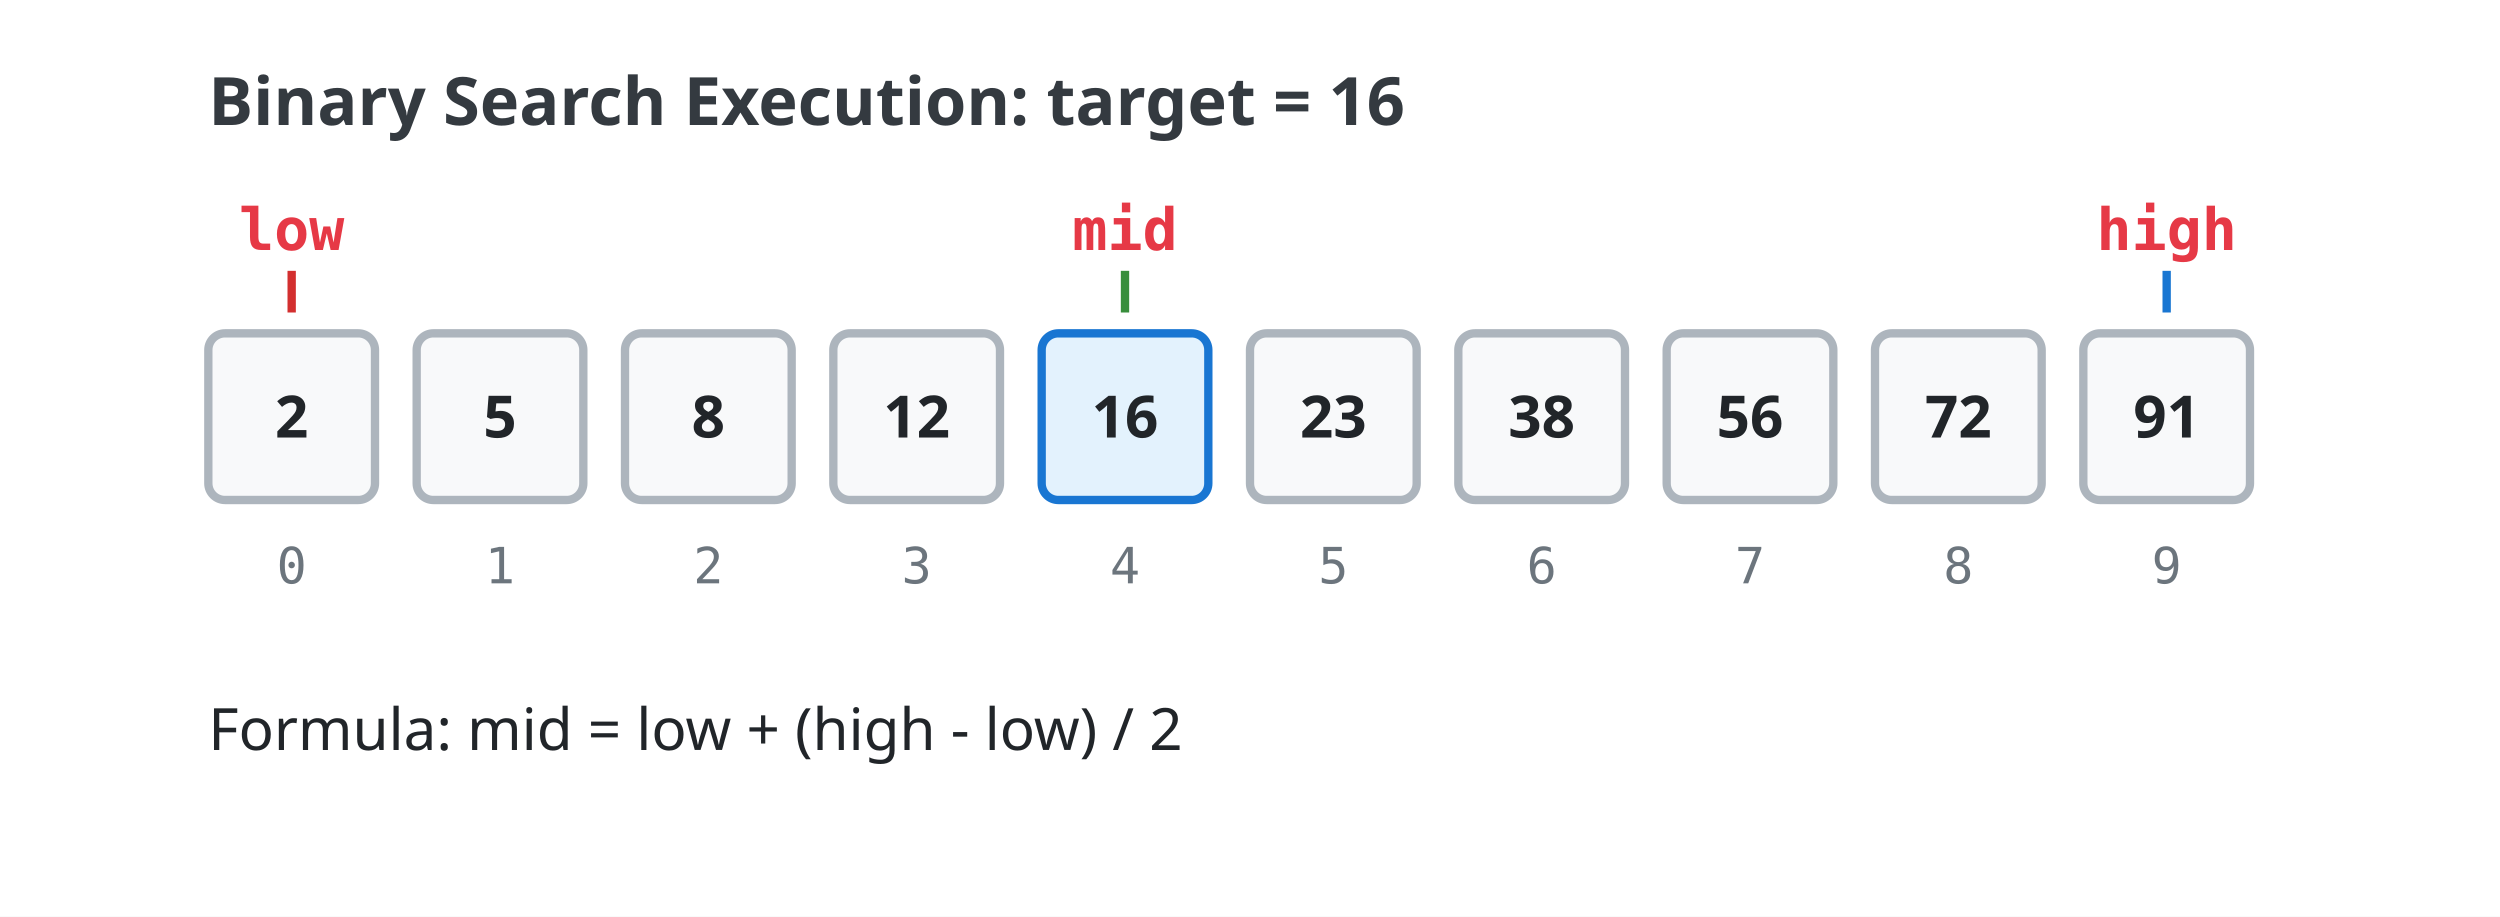
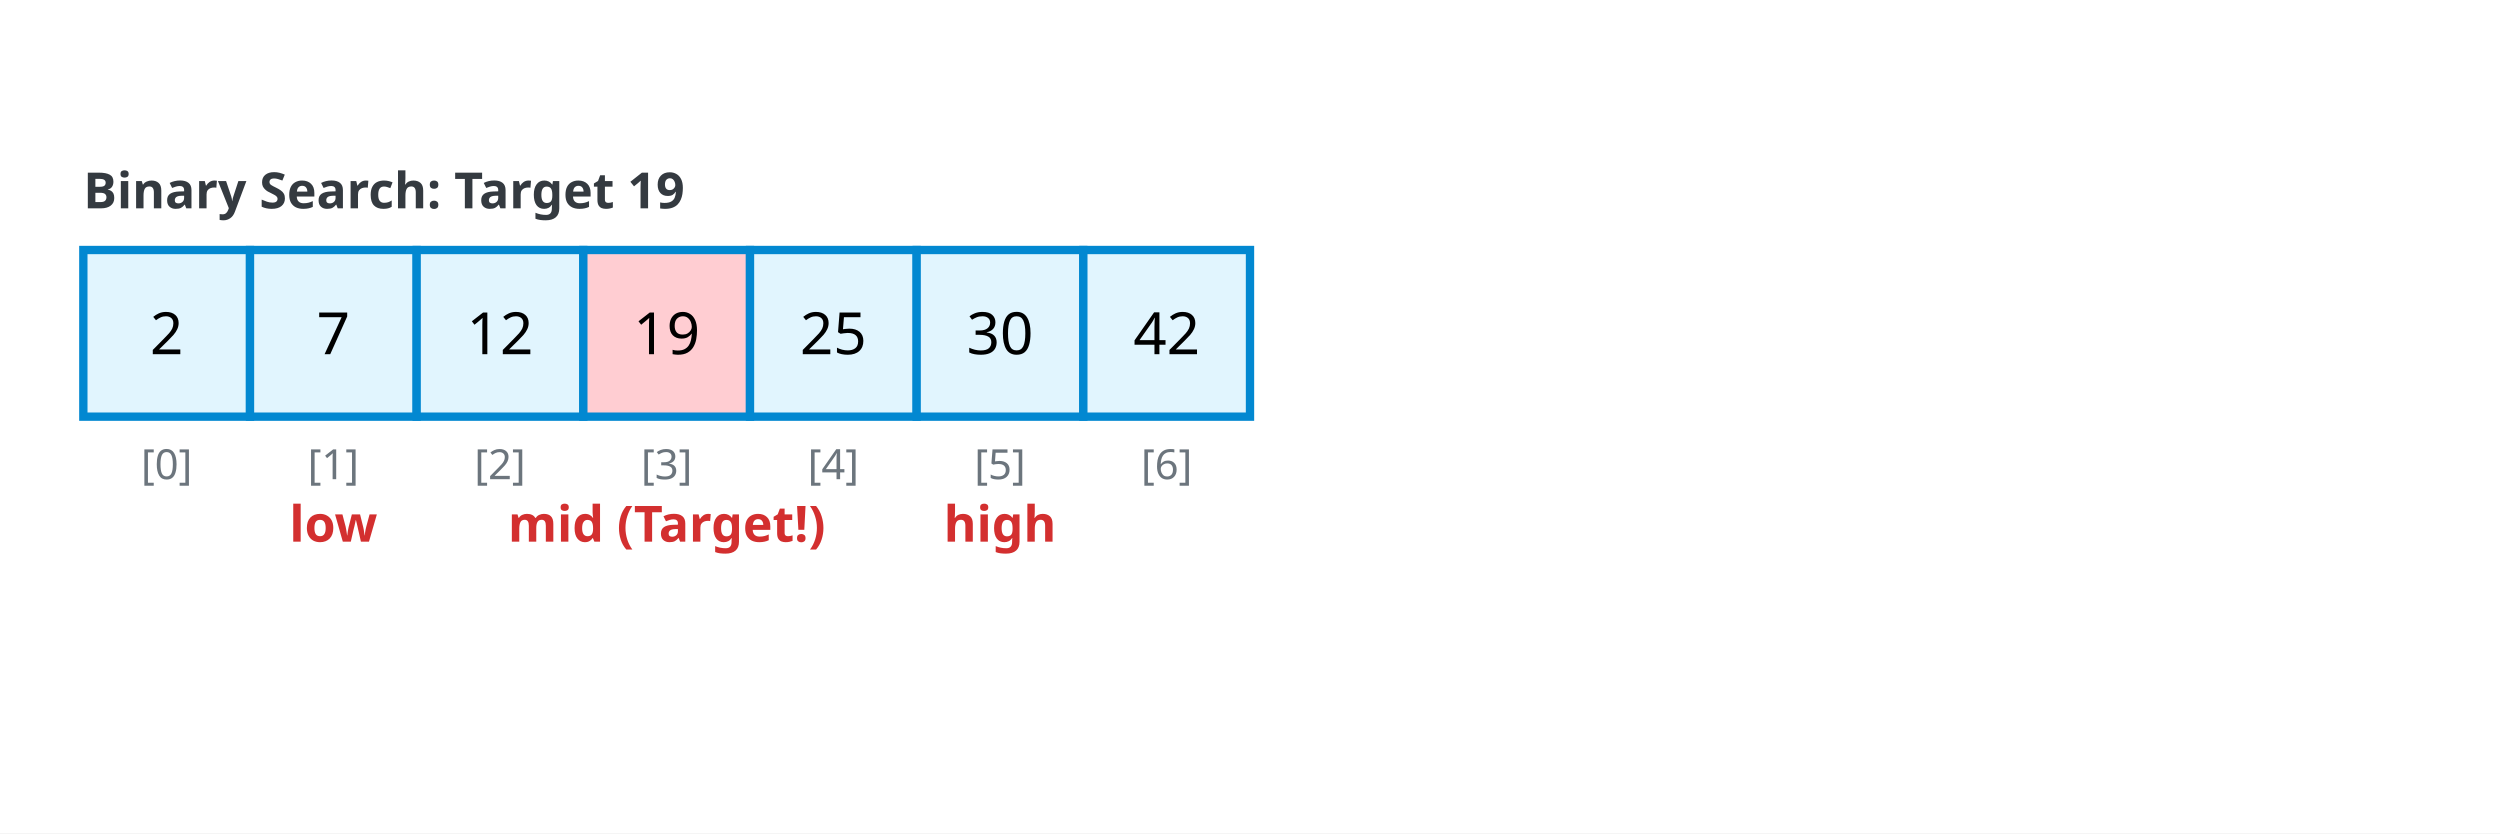
- <svg xmlns="http://www.w3.org/2000/svg" width="600" height="220">
-   <rect width="100%" height="100%" fill="#ffffff" />
-   <style>
-   .title { font-family: sans-serif; font-size: 16px; font-weight: bold; fill: #343a40; }
-   .text { font-family: sans-serif; font-size: 14px; fill: #212529; }
-   .mono { font-family: monospace; font-size: 14px; fill: #e63946; font-weight: bold; }
-   .addr { font-family: monospace; font-size: 12px; fill: #6c757d; }
-   .node { fill: #e1f5fe; stroke: #0288d1; stroke-width: 2; }
-   .node-memo { fill: #ffe0b2; stroke: #f57c00; stroke-width: 2; }
-   .node-base { fill: #e8f5e9; stroke: #388e3c; stroke-width: 2; }
-   .box { fill: #f8f9fa; stroke: #adb5bd; stroke-width: 2; }
-   .box-pivot { fill: #ffcdd2; stroke: #d32f2f; stroke-width: 2; }
-   .box-sorted { fill: #c8e6c9; stroke: #388e3c; stroke-width: 2; }
- </style>
-   <text class="title" x="50" y="30">Binary Search Execution: target = 16</text>
-   <rect x="50" y="80" width="40" height="40" rx="4" fill="#f8f9fa" stroke="#adb5bd" stroke-width="2" />
-   <text x="70" y="105" class="text" text-anchor="middle" font-weight="bold">2</text>
-   <text x="70" y="140" class="addr" text-anchor="middle">0</text>
-   <text x="70" y="60" class="mono" text-anchor="middle" fill="#d32f2f">low</text>
-   <line x1="70" y1="65" x2="70" y2="75" stroke="#d32f2f" stroke-width="2" />
-   <rect x="100" y="80" width="40" height="40" rx="4" fill="#f8f9fa" stroke="#adb5bd" stroke-width="2" />
-   <text x="120" y="105" class="text" text-anchor="middle" font-weight="bold">5</text>
-   <text x="120" y="140" class="addr" text-anchor="middle">1</text>
-   <rect x="150" y="80" width="40" height="40" rx="4" fill="#f8f9fa" stroke="#adb5bd" stroke-width="2" />
-   <text x="170" y="105" class="text" text-anchor="middle" font-weight="bold">8</text>
-   <text x="170" y="140" class="addr" text-anchor="middle">2</text>
-   <rect x="200" y="80" width="40" height="40" rx="4" fill="#f8f9fa" stroke="#adb5bd" stroke-width="2" />
-   <text x="220" y="105" class="text" text-anchor="middle" font-weight="bold">12</text>
-   <text x="220" y="140" class="addr" text-anchor="middle">3</text>
-   <rect x="250" y="80" width="40" height="40" rx="4" fill="#e3f2fd" stroke="#1976d2" stroke-width="2" />
-   <text x="270" y="105" class="text" text-anchor="middle" font-weight="bold">16</text>
-   <text x="270" y="140" class="addr" text-anchor="middle">4</text>
-   <text x="270" y="60" class="mono" text-anchor="middle" fill="#388e3c">mid</text>
-   <line x1="270" y1="65" x2="270" y2="75" stroke="#388e3c" stroke-width="2" />
-   <rect x="300" y="80" width="40" height="40" rx="4" fill="#f8f9fa" stroke="#adb5bd" stroke-width="2" />
-   <text x="320" y="105" class="text" text-anchor="middle" font-weight="bold">23</text>
-   <text x="320" y="140" class="addr" text-anchor="middle">5</text>
-   <rect x="350" y="80" width="40" height="40" rx="4" fill="#f8f9fa" stroke="#adb5bd" stroke-width="2" />
-   <text x="370" y="105" class="text" text-anchor="middle" font-weight="bold">38</text>
-   <text x="370" y="140" class="addr" text-anchor="middle">6</text>
-   <rect x="400" y="80" width="40" height="40" rx="4" fill="#f8f9fa" stroke="#adb5bd" stroke-width="2" />
-   <text x="420" y="105" class="text" text-anchor="middle" font-weight="bold">56</text>
-   <text x="420" y="140" class="addr" text-anchor="middle">7</text>
-   <rect x="450" y="80" width="40" height="40" rx="4" fill="#f8f9fa" stroke="#adb5bd" stroke-width="2" />
-   <text x="470" y="105" class="text" text-anchor="middle" font-weight="bold">72</text>
-   <text x="470" y="140" class="addr" text-anchor="middle">8</text>
-   <rect x="500" y="80" width="40" height="40" rx="4" fill="#f8f9fa" stroke="#adb5bd" stroke-width="2" />
-   <text x="520" y="105" class="text" text-anchor="middle" font-weight="bold">91</text>
-   <text x="520" y="140" class="addr" text-anchor="middle">9</text>
-   <text x="520" y="60" class="mono" text-anchor="middle" fill="#1976d2">high</text>
-   <line x1="520" y1="65" x2="520" y2="75" stroke="#1976d2" stroke-width="2" />
-   <text class="text" x="50" y="180">Formula: mid = low + (high - low) / 2</text>
+ <svg xmlns="http://www.w3.org/2000/svg" width="600" height="200">
+   <rect width="600" height="200" fill="#ffffff" />
+   <style>text { font-family: sans-serif; }</style>
+   <text x="20" y="50" font-size="12" font-weight="bold" fill="#343a40">Binary Search: Target 19</text>
+   <rect x="20" y="60" width="40" height="40" fill="#e1f5fe" stroke="#0288d1" stroke-width="2" />
+   <text x="40.0" y="85.0" font-size="14" text-anchor="middle" fill="#000000">2</text>
+   <text x="40.0" y="115" font-size="10" text-anchor="middle" fill="#6c757d">[0]</text>
+   <rect x="60" y="60" width="40" height="40" fill="#e1f5fe" stroke="#0288d1" stroke-width="2" />
+   <text x="80.0" y="85.0" font-size="14" text-anchor="middle" fill="#000000">7</text>
+   <text x="80.0" y="115" font-size="10" text-anchor="middle" fill="#6c757d">[1]</text>
+   <text x="80.0" y="130" font-size="12" text-anchor="middle" fill="#d32f2f" font-weight="bold">low</text>
+   <rect x="100" y="60" width="40" height="40" fill="#e1f5fe" stroke="#0288d1" stroke-width="2" />
+   <text x="120.0" y="85.0" font-size="14" text-anchor="middle" fill="#000000">12</text>
+   <text x="120.0" y="115" font-size="10" text-anchor="middle" fill="#6c757d">[2]</text>
+   <rect x="140" y="60" width="40" height="40" fill="#ffcdd2" stroke="#0288d1" stroke-width="2" />
+   <text x="160.0" y="85.0" font-size="14" text-anchor="middle" fill="#000000">19</text>
+   <text x="160.0" y="115" font-size="10" text-anchor="middle" fill="#6c757d">[3]</text>
+   <text x="160.0" y="130" font-size="12" text-anchor="middle" fill="#d32f2f" font-weight="bold">mid (Target!)</text>
+   <rect x="180" y="60" width="40" height="40" fill="#e1f5fe" stroke="#0288d1" stroke-width="2" />
+   <text x="200.0" y="85.0" font-size="14" text-anchor="middle" fill="#000000">25</text>
+   <text x="200.0" y="115" font-size="10" text-anchor="middle" fill="#6c757d">[4]</text>
+   <rect x="220" y="60" width="40" height="40" fill="#e1f5fe" stroke="#0288d1" stroke-width="2" />
+   <text x="240.0" y="85.0" font-size="14" text-anchor="middle" fill="#000000">30</text>
+   <text x="240.0" y="115" font-size="10" text-anchor="middle" fill="#6c757d">[5]</text>
+   <text x="240.0" y="130" font-size="12" text-anchor="middle" fill="#d32f2f" font-weight="bold">high</text>
+   <rect x="260" y="60" width="40" height="40" fill="#e1f5fe" stroke="#0288d1" stroke-width="2" />
+   <text x="280.0" y="85.0" font-size="14" text-anchor="middle" fill="#000000">42</text>
+   <text x="280.0" y="115" font-size="10" text-anchor="middle" fill="#6c757d">[6]</text>
</svg>
